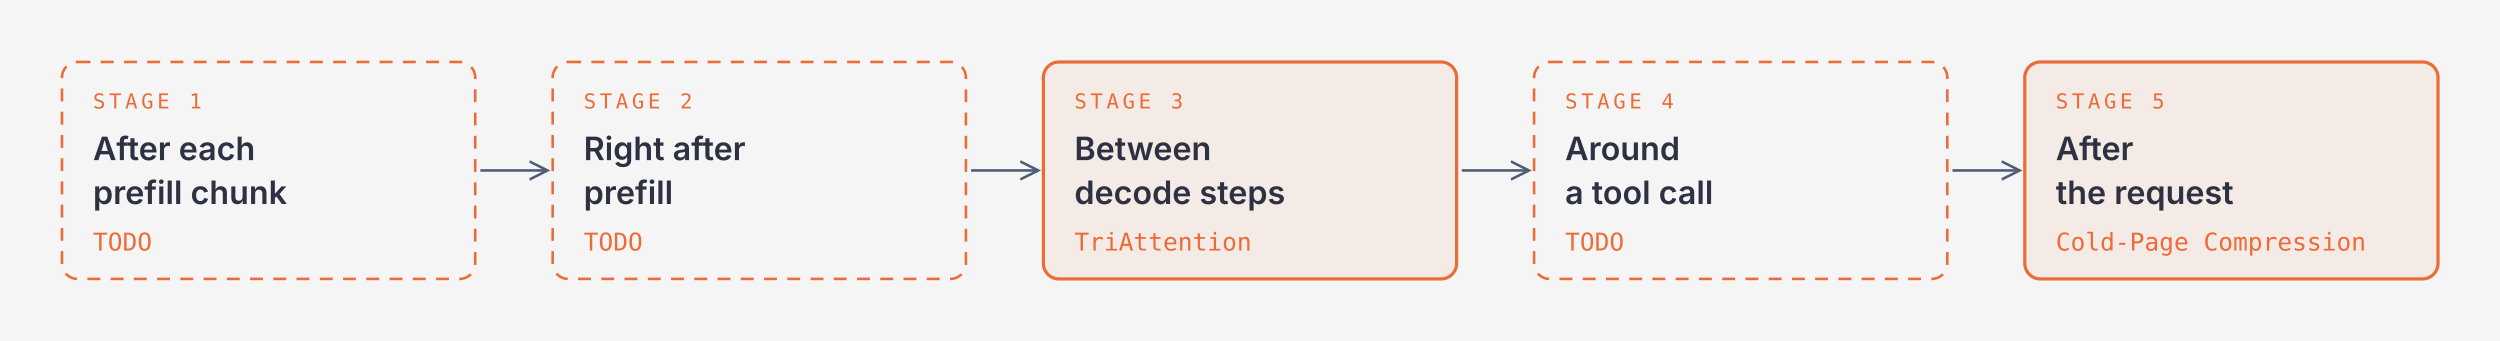
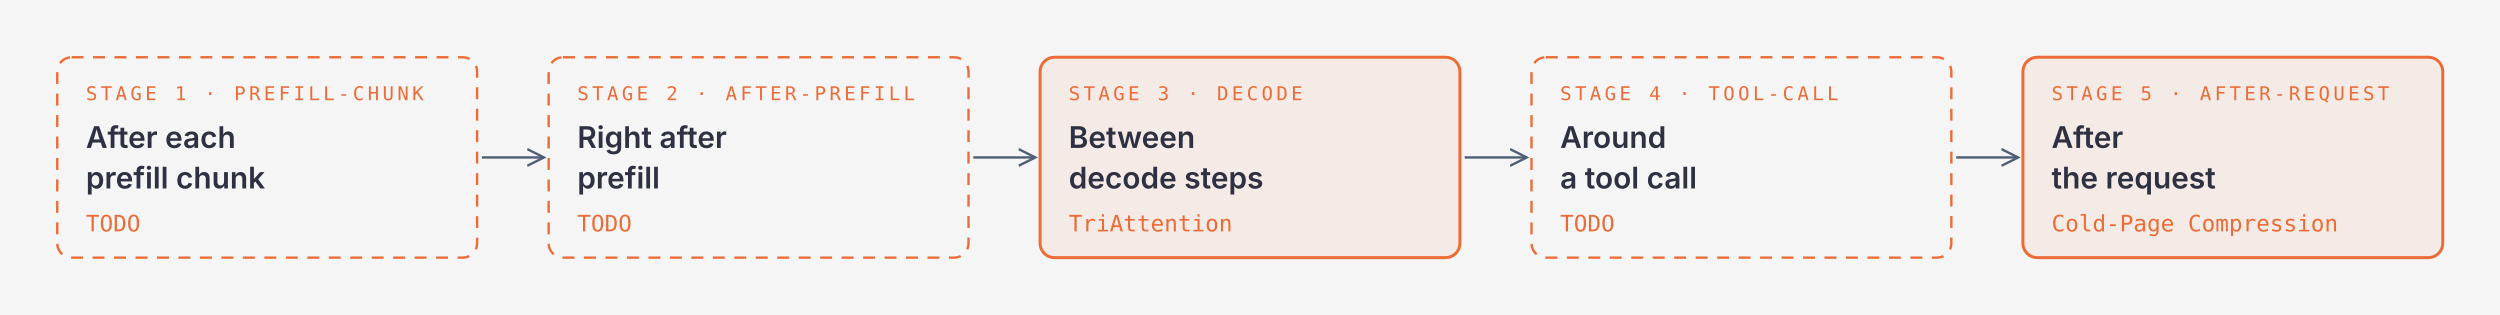
- <svg xmlns="http://www.w3.org/2000/svg" viewBox="0 0 968 132" width="968" height="132">
+ <svg xmlns="http://www.w3.org/2000/svg" viewBox="0 0 1048 132" width="1048" height="132">
  <defs>
    <marker id="ah" markerWidth="8" markerHeight="8" refX="7" refY="4" orient="auto" markerUnits="userSpaceOnUse">
      <path d="M0,0.5 L7,4 L0,7.5" fill="none" stroke="#4f5d75" stroke-width="1" />
    </marker>
  </defs>
-   <rect x="0" y="0" width="968" height="132" fill="#f5f5f5" />
-   <rect x="24" y="24" width="160" height="84" rx="6" fill="#f5f5f5" stroke="#eb6c36" stroke-width="1" stroke-dasharray="5,4" />
-   <text x="36" y="42" font-family="'Geist Mono','SFMono-Regular',Menlo,Consolas,monospace" font-size="8" font-weight="500" letter-spacing="1.4" fill="#eb6c36">STAGE 1</text>
+   <rect x="0" y="0" width="1048" height="132" fill="#f5f5f5" />
+   <rect x="24" y="24" width="176" height="84" rx="6" fill="#f5f5f5" stroke="#eb6c36" stroke-width="1" stroke-dasharray="5,4" />
+   <text x="36" y="42" font-family="'Geist Mono','SFMono-Regular',Menlo,Consolas,monospace" font-size="8" font-weight="500" letter-spacing="1.4" fill="#eb6c36">STAGE 1 · PREFILL-CHUNK</text>
  <text x="36" y="62" font-family="'Geist','Inter',system-ui,-apple-system,'Segoe UI',sans-serif" font-size="12.5" font-weight="600" fill="#2d3142">After each</text>
  <text x="36" y="79" font-family="'Geist','Inter',system-ui,-apple-system,'Segoe UI',sans-serif" font-size="12.5" font-weight="600" fill="#2d3142">prefill chunk</text>
  <text x="36" y="97" font-family="'Geist Mono','SFMono-Regular',Menlo,Consolas,monospace" font-size="9.5" font-weight="500" fill="#eb6c36">TODO</text>
-   <line x1="186" y1="66.0" x2="212" y2="66.0" stroke="#4f5d75" stroke-width="1" marker-end="url(#ah)" />
-   <rect x="214" y="24" width="160" height="84" rx="6" fill="#f5f5f5" stroke="#eb6c36" stroke-width="1" stroke-dasharray="5,4" />
-   <text x="226" y="42" font-family="'Geist Mono','SFMono-Regular',Menlo,Consolas,monospace" font-size="8" font-weight="500" letter-spacing="1.4" fill="#eb6c36">STAGE 2</text>
-   <text x="226" y="62" font-family="'Geist','Inter',system-ui,-apple-system,'Segoe UI',sans-serif" font-size="12.5" font-weight="600" fill="#2d3142">Right after</text>
-   <text x="226" y="79" font-family="'Geist','Inter',system-ui,-apple-system,'Segoe UI',sans-serif" font-size="12.5" font-weight="600" fill="#2d3142">prefill</text>
-   <text x="226" y="97" font-family="'Geist Mono','SFMono-Regular',Menlo,Consolas,monospace" font-size="9.5" font-weight="500" fill="#eb6c36">TODO</text>
-   <line x1="376" y1="66.0" x2="402" y2="66.0" stroke="#4f5d75" stroke-width="1" marker-end="url(#ah)" />
-   <rect x="404" y="24" width="160" height="84" rx="6" fill="rgba(235,108,54,0.08)" stroke="#eb6c36" stroke-width="1.25" />
-   <text x="416" y="42" font-family="'Geist Mono','SFMono-Regular',Menlo,Consolas,monospace" font-size="8" font-weight="500" letter-spacing="1.4" fill="#eb6c36">STAGE 3</text>
-   <text x="416" y="62" font-family="'Geist','Inter',system-ui,-apple-system,'Segoe UI',sans-serif" font-size="12.5" font-weight="600" fill="#2d3142">Between</text>
-   <text x="416" y="79" font-family="'Geist','Inter',system-ui,-apple-system,'Segoe UI',sans-serif" font-size="12.5" font-weight="600" fill="#2d3142">decode steps</text>
-   <text x="416" y="97" font-family="'Geist Mono','SFMono-Regular',Menlo,Consolas,monospace" font-size="9.5" font-weight="500" fill="#eb6c36">TriAttention</text>
-   <line x1="566" y1="66.0" x2="592" y2="66.0" stroke="#4f5d75" stroke-width="1" marker-end="url(#ah)" />
-   <rect x="594" y="24" width="160" height="84" rx="6" fill="#f5f5f5" stroke="#eb6c36" stroke-width="1" stroke-dasharray="5,4" />
-   <text x="606" y="42" font-family="'Geist Mono','SFMono-Regular',Menlo,Consolas,monospace" font-size="8" font-weight="500" letter-spacing="1.4" fill="#eb6c36">STAGE 4</text>
-   <text x="606" y="62" font-family="'Geist','Inter',system-ui,-apple-system,'Segoe UI',sans-serif" font-size="12.5" font-weight="600" fill="#2d3142">Around</text>
-   <text x="606" y="79" font-family="'Geist','Inter',system-ui,-apple-system,'Segoe UI',sans-serif" font-size="12.5" font-weight="600" fill="#2d3142">a tool call</text>
-   <text x="606" y="97" font-family="'Geist Mono','SFMono-Regular',Menlo,Consolas,monospace" font-size="9.5" font-weight="500" fill="#eb6c36">TODO</text>
-   <line x1="756" y1="66.0" x2="782" y2="66.0" stroke="#4f5d75" stroke-width="1" marker-end="url(#ah)" />
-   <rect x="784" y="24" width="160" height="84" rx="6" fill="rgba(235,108,54,0.08)" stroke="#eb6c36" stroke-width="1.25" />
-   <text x="796" y="42" font-family="'Geist Mono','SFMono-Regular',Menlo,Consolas,monospace" font-size="8" font-weight="500" letter-spacing="1.4" fill="#eb6c36">STAGE 5</text>
-   <text x="796" y="62" font-family="'Geist','Inter',system-ui,-apple-system,'Segoe UI',sans-serif" font-size="12.5" font-weight="600" fill="#2d3142">After</text>
-   <text x="796" y="79" font-family="'Geist','Inter',system-ui,-apple-system,'Segoe UI',sans-serif" font-size="12.5" font-weight="600" fill="#2d3142">the request</text>
-   <text x="796" y="97" font-family="'Geist Mono','SFMono-Regular',Menlo,Consolas,monospace" font-size="9.5" font-weight="500" fill="#eb6c36">Cold-Page Compression</text>
+   <line x1="202" y1="66.0" x2="228" y2="66.0" stroke="#4f5d75" stroke-width="1" marker-end="url(#ah)" />
+   <rect x="230" y="24" width="176" height="84" rx="6" fill="#f5f5f5" stroke="#eb6c36" stroke-width="1" stroke-dasharray="5,4" />
+   <text x="242" y="42" font-family="'Geist Mono','SFMono-Regular',Menlo,Consolas,monospace" font-size="8" font-weight="500" letter-spacing="1.4" fill="#eb6c36">STAGE 2 · AFTER-PREFILL</text>
+   <text x="242" y="62" font-family="'Geist','Inter',system-ui,-apple-system,'Segoe UI',sans-serif" font-size="12.5" font-weight="600" fill="#2d3142">Right after</text>
+   <text x="242" y="79" font-family="'Geist','Inter',system-ui,-apple-system,'Segoe UI',sans-serif" font-size="12.5" font-weight="600" fill="#2d3142">prefill</text>
+   <text x="242" y="97" font-family="'Geist Mono','SFMono-Regular',Menlo,Consolas,monospace" font-size="9.5" font-weight="500" fill="#eb6c36">TODO</text>
+   <line x1="408" y1="66.0" x2="434" y2="66.0" stroke="#4f5d75" stroke-width="1" marker-end="url(#ah)" />
+   <rect x="436" y="24" width="176" height="84" rx="6" fill="rgba(235,108,54,0.08)" stroke="#eb6c36" stroke-width="1.25" />
+   <text x="448" y="42" font-family="'Geist Mono','SFMono-Regular',Menlo,Consolas,monospace" font-size="8" font-weight="500" letter-spacing="1.4" fill="#eb6c36">STAGE 3 · DECODE</text>
+   <text x="448" y="62" font-family="'Geist','Inter',system-ui,-apple-system,'Segoe UI',sans-serif" font-size="12.5" font-weight="600" fill="#2d3142">Between</text>
+   <text x="448" y="79" font-family="'Geist','Inter',system-ui,-apple-system,'Segoe UI',sans-serif" font-size="12.5" font-weight="600" fill="#2d3142">decode steps</text>
+   <text x="448" y="97" font-family="'Geist Mono','SFMono-Regular',Menlo,Consolas,monospace" font-size="9.5" font-weight="500" fill="#eb6c36">TriAttention</text>
+   <line x1="614" y1="66.0" x2="640" y2="66.0" stroke="#4f5d75" stroke-width="1" marker-end="url(#ah)" />
+   <rect x="642" y="24" width="176" height="84" rx="6" fill="#f5f5f5" stroke="#eb6c36" stroke-width="1" stroke-dasharray="5,4" />
+   <text x="654" y="42" font-family="'Geist Mono','SFMono-Regular',Menlo,Consolas,monospace" font-size="8" font-weight="500" letter-spacing="1.4" fill="#eb6c36">STAGE 4 · TOOL-CALL</text>
+   <text x="654" y="62" font-family="'Geist','Inter',system-ui,-apple-system,'Segoe UI',sans-serif" font-size="12.5" font-weight="600" fill="#2d3142">Around</text>
+   <text x="654" y="79" font-family="'Geist','Inter',system-ui,-apple-system,'Segoe UI',sans-serif" font-size="12.5" font-weight="600" fill="#2d3142">a tool call</text>
+   <text x="654" y="97" font-family="'Geist Mono','SFMono-Regular',Menlo,Consolas,monospace" font-size="9.5" font-weight="500" fill="#eb6c36">TODO</text>
+   <line x1="820" y1="66.0" x2="846" y2="66.0" stroke="#4f5d75" stroke-width="1" marker-end="url(#ah)" />
+   <rect x="848" y="24" width="176" height="84" rx="6" fill="rgba(235,108,54,0.08)" stroke="#eb6c36" stroke-width="1.25" />
+   <text x="860" y="42" font-family="'Geist Mono','SFMono-Regular',Menlo,Consolas,monospace" font-size="8" font-weight="500" letter-spacing="1.4" fill="#eb6c36">STAGE 5 · AFTER-REQUEST</text>
+   <text x="860" y="62" font-family="'Geist','Inter',system-ui,-apple-system,'Segoe UI',sans-serif" font-size="12.5" font-weight="600" fill="#2d3142">After</text>
+   <text x="860" y="79" font-family="'Geist','Inter',system-ui,-apple-system,'Segoe UI',sans-serif" font-size="12.5" font-weight="600" fill="#2d3142">the request</text>
+   <text x="860" y="97" font-family="'Geist Mono','SFMono-Regular',Menlo,Consolas,monospace" font-size="9.5" font-weight="500" fill="#eb6c36">Cold-Page Compression</text>
</svg>
